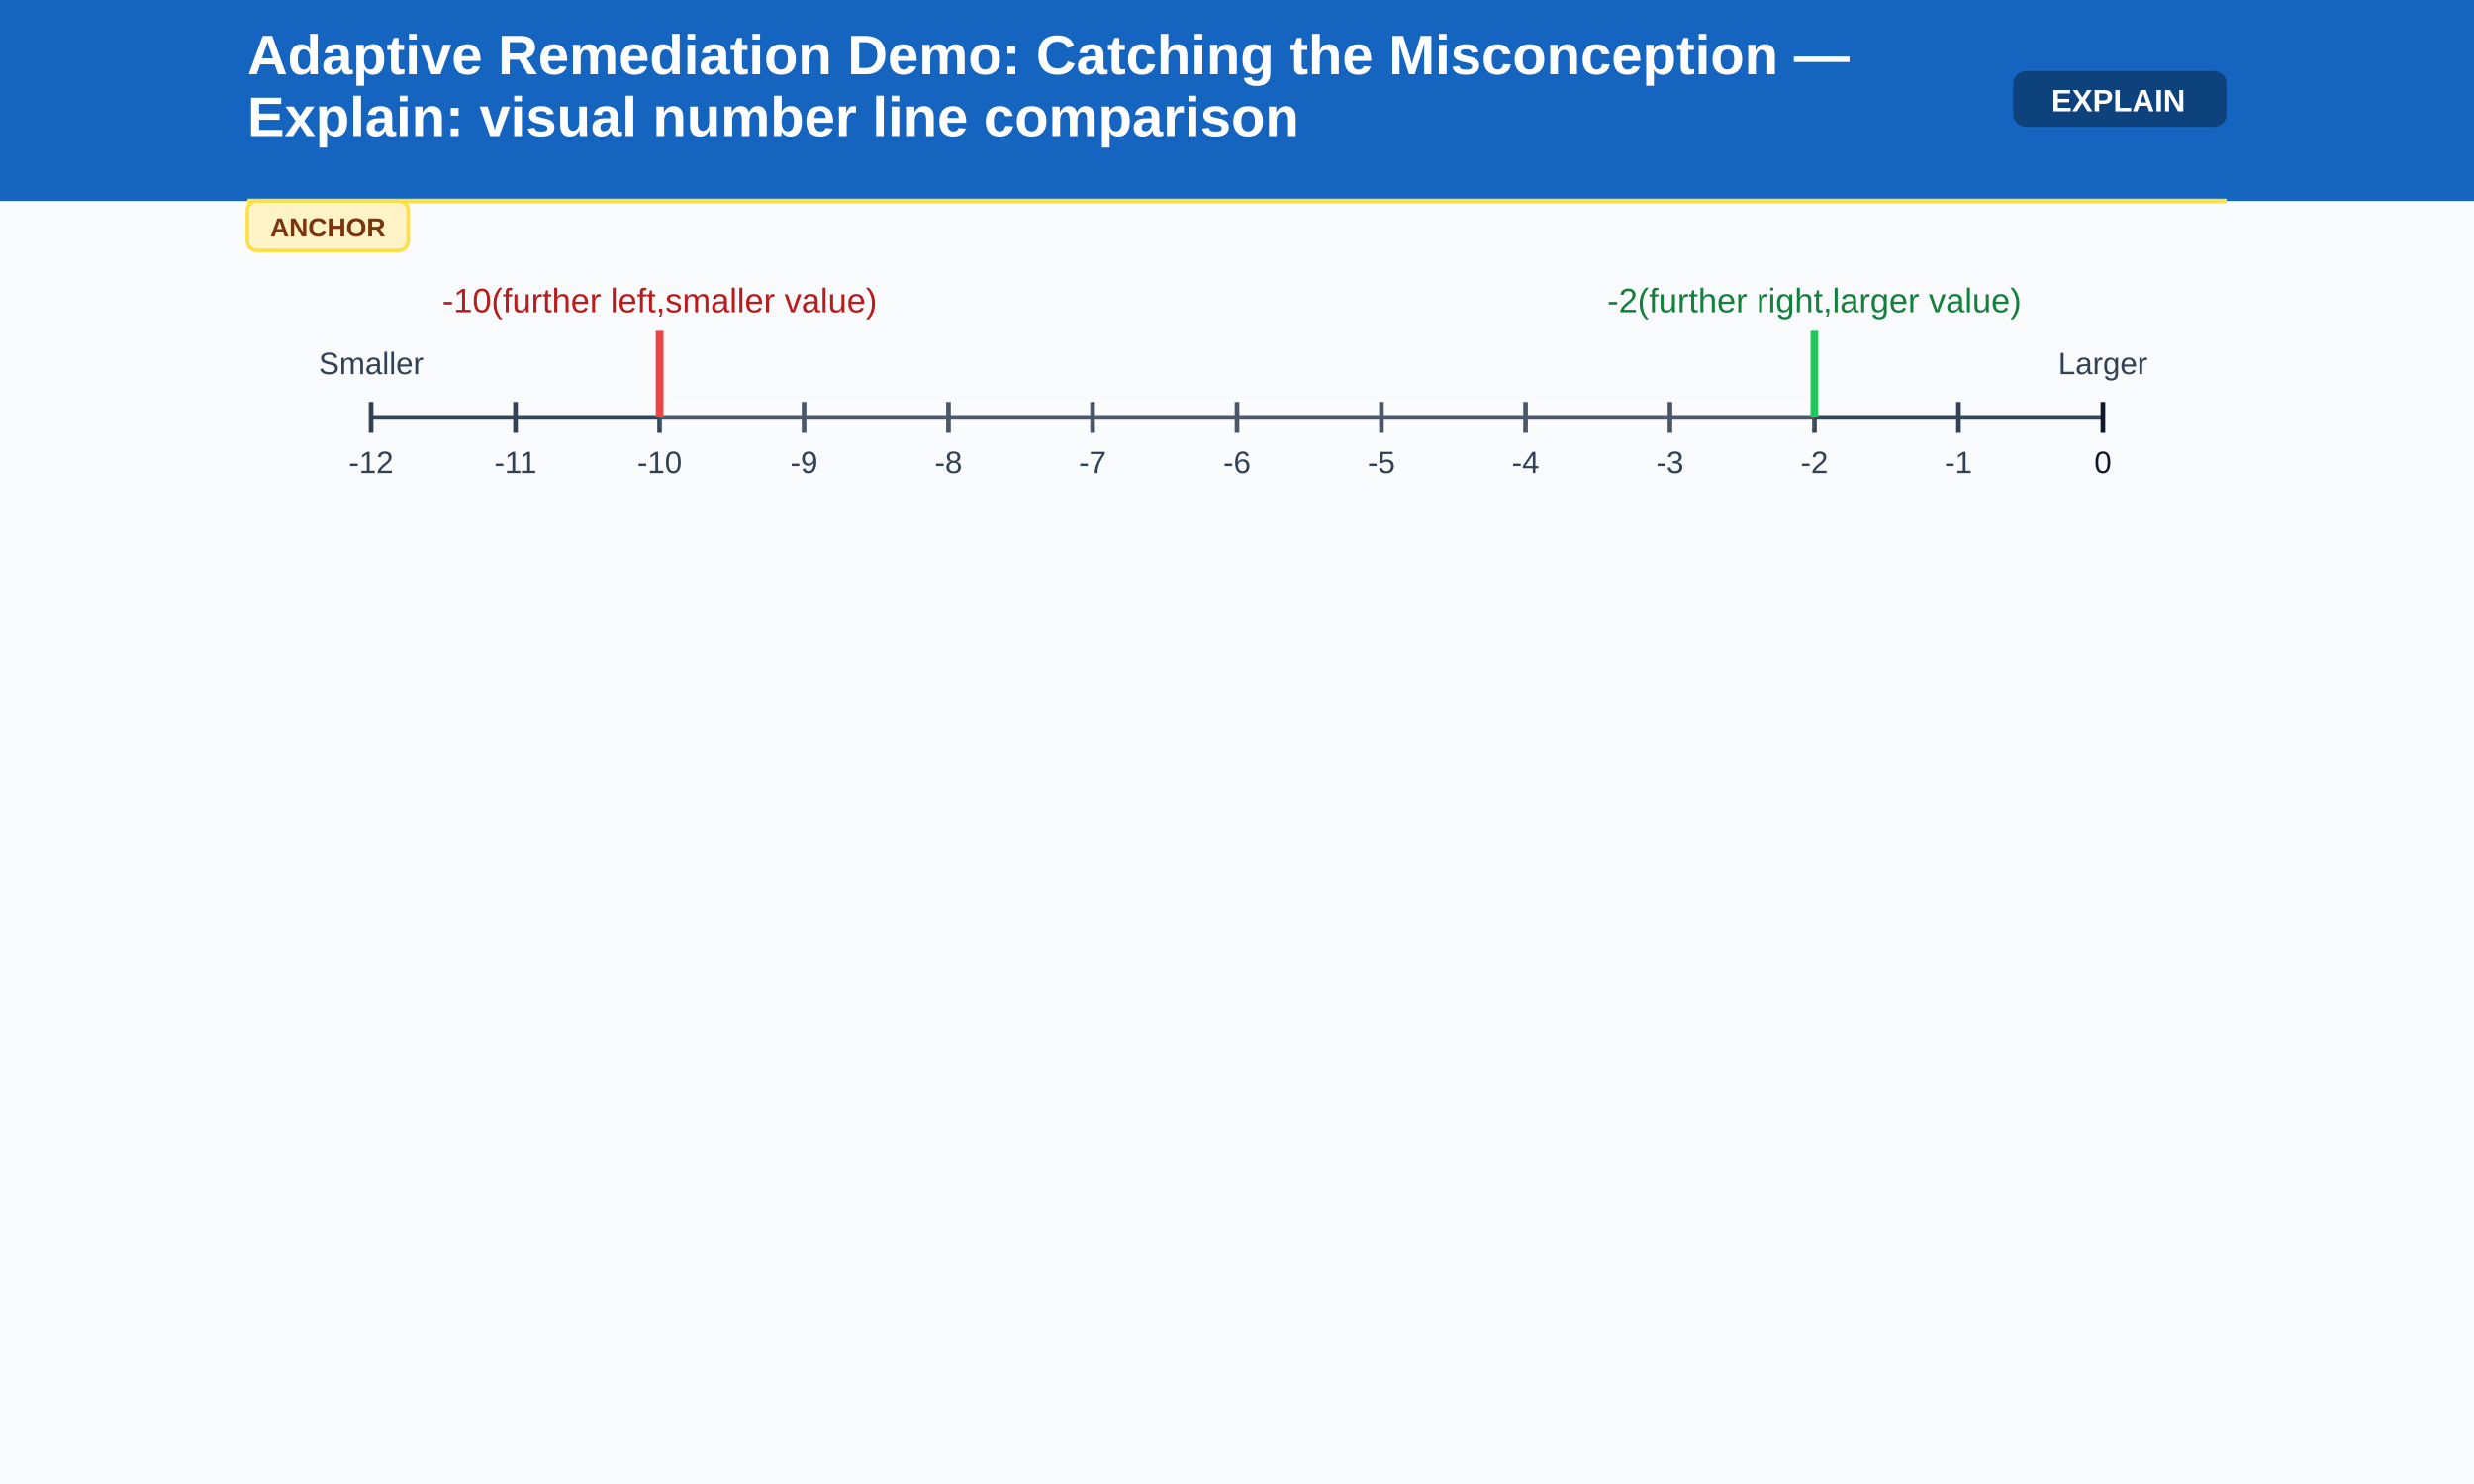
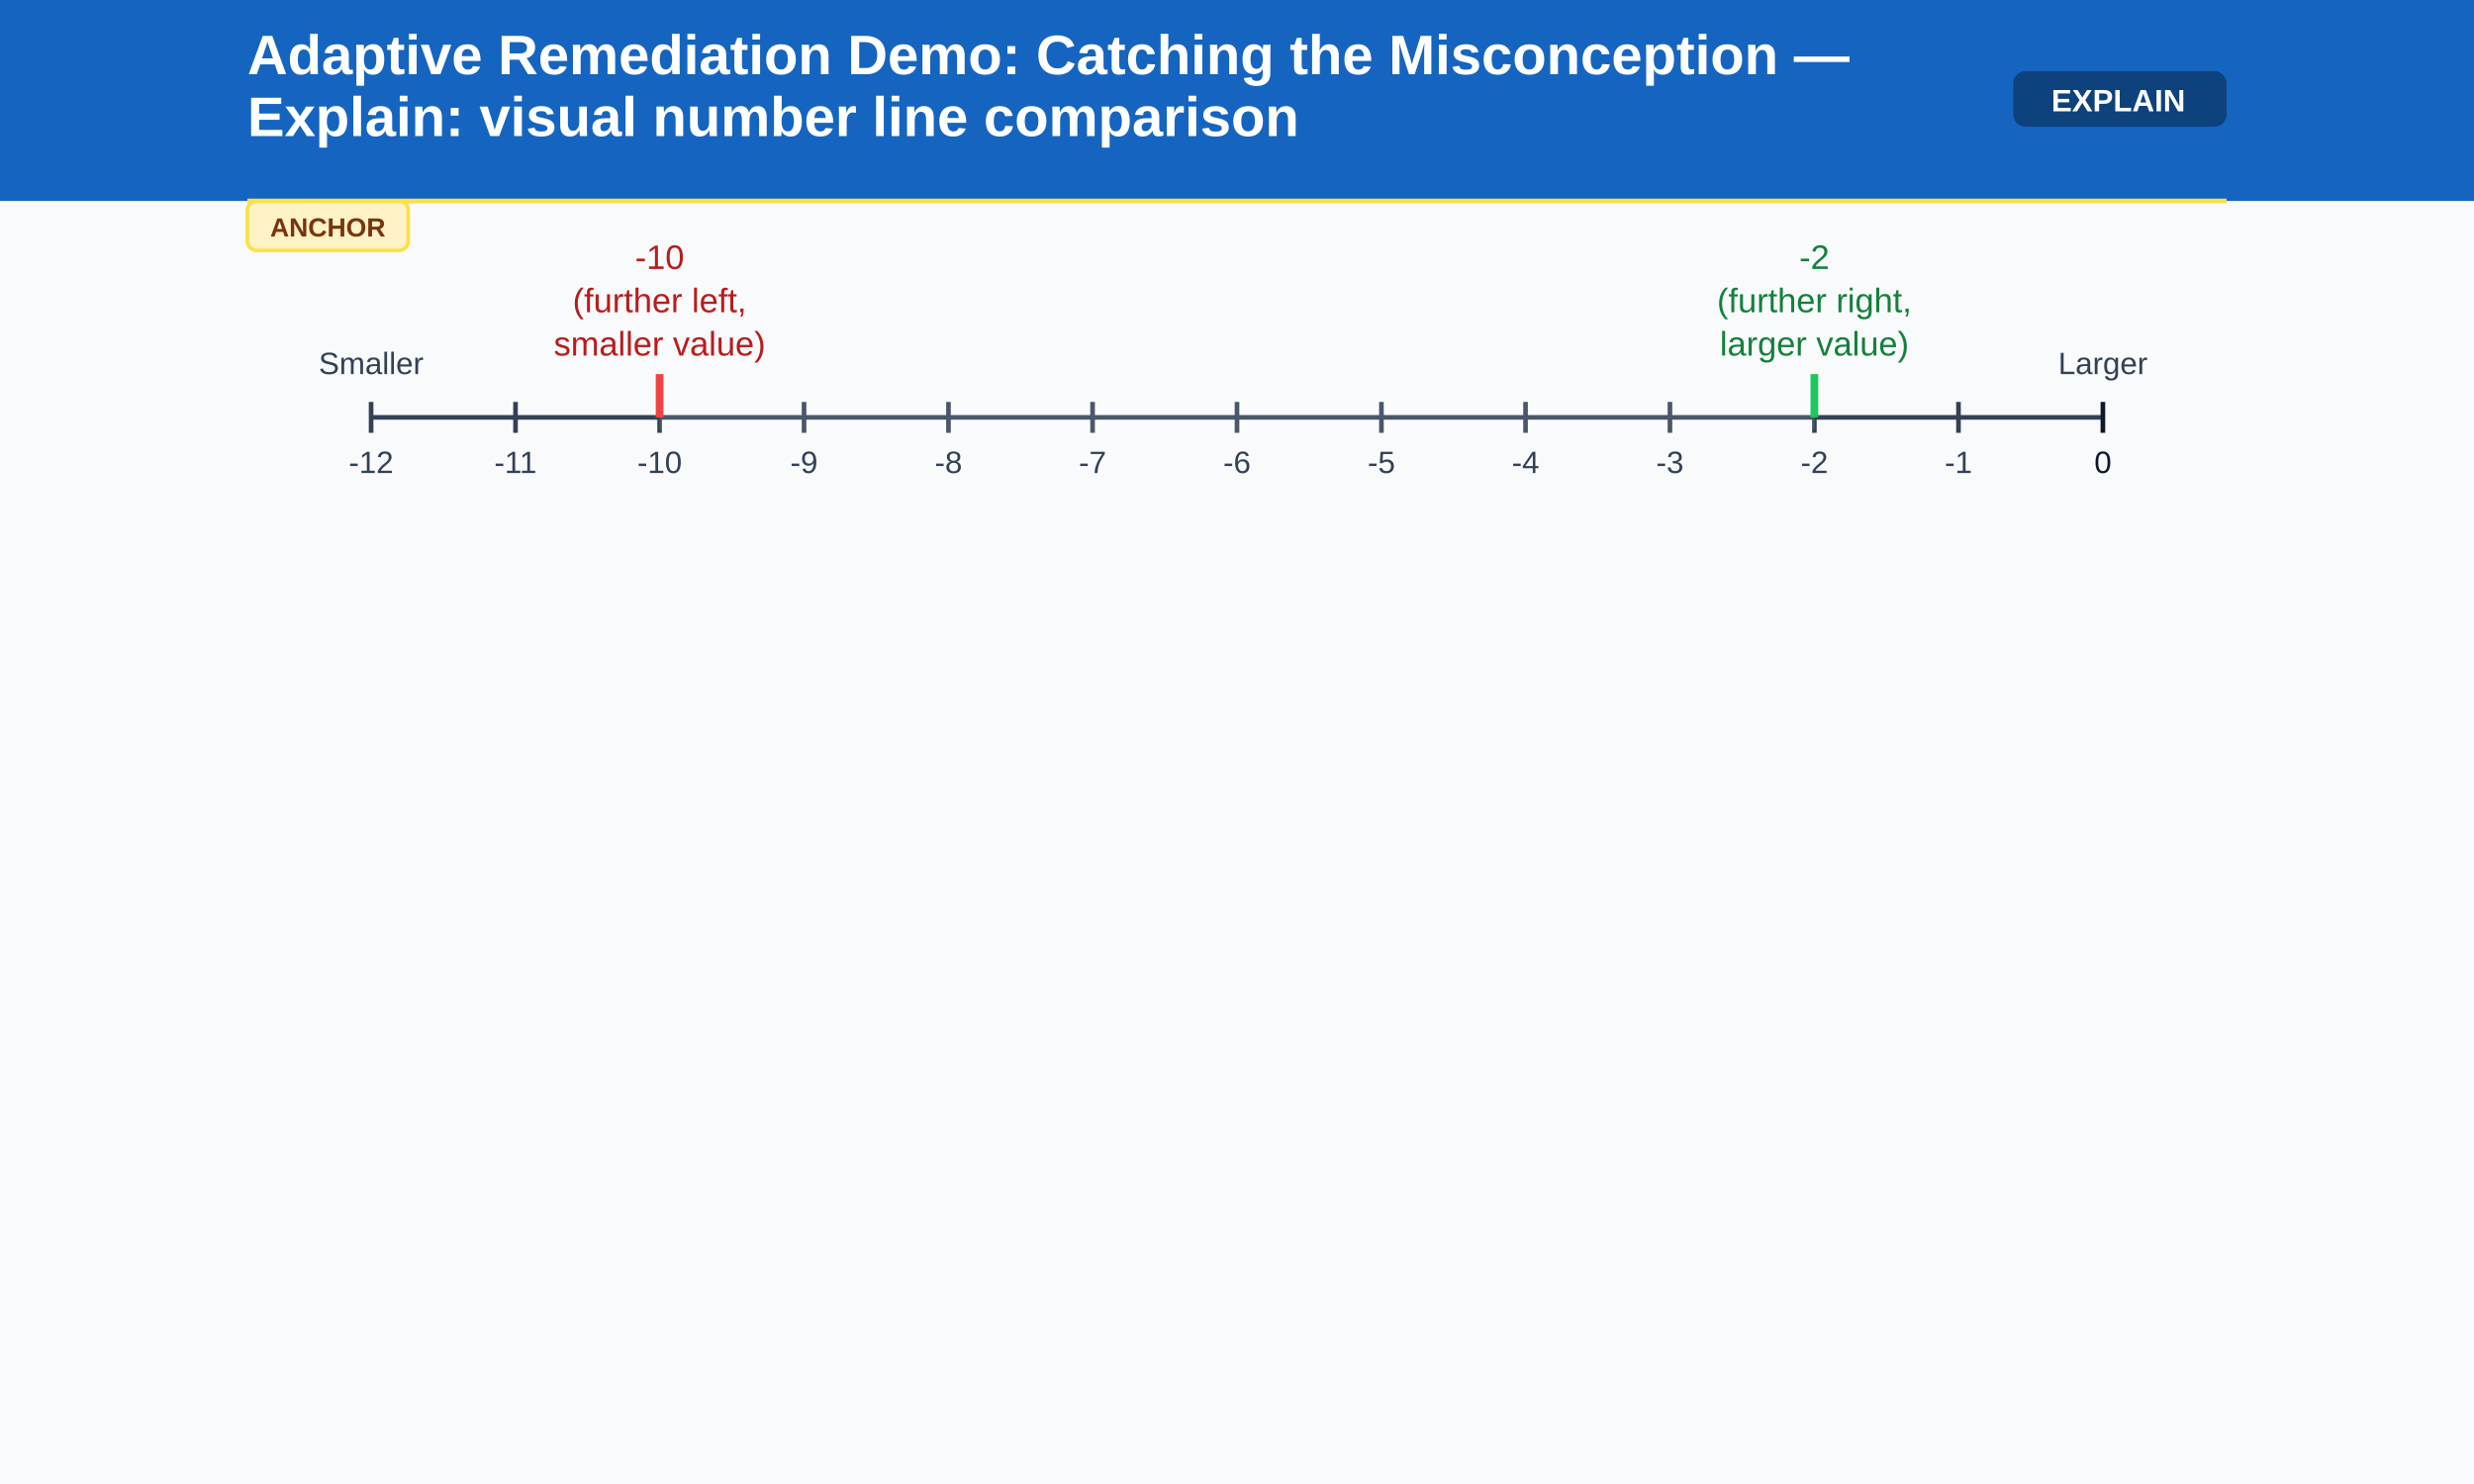
<svg xmlns="http://www.w3.org/2000/svg" width="800" height="480">
  <rect width="800" height="480" fill="#f8fafc" />
  <rect width="800" height="65" fill="#1565C0" />
  <text x="80" y="24" font-family="Arial, sans-serif" font-size="18" font-weight="bold" fill="#FFFFFF" text-anchor="start">Adaptive Remediation Demo: Catching the Misconception —</text>
  <text x="80" y="44" font-family="Arial, sans-serif" font-size="18" font-weight="bold" fill="#FFFFFF" text-anchor="start">Explain: visual number line comparison</text>
  <rect x="651" y="23" width="69" height="18" rx="4" fill="#000000" opacity="0.35" />
  <text x="685" y="36" font-family="Arial, sans-serif" font-size="10" font-weight="bold" fill="#FFFFFF" text-anchor="middle">EXPLAIN</text>
  <line x1="80" y1="65" x2="720" y2="65" stroke="#fde047" stroke-width="1.5" />
  <rect x="80" y="65" width="52" height="16" rx="3" fill="#fef3c7" stroke="#fde047" stroke-width="1.2" />
  <text x="106" y="76.5" font-family="Arial, sans-serif" font-size="8.5" font-weight="bold" fill="#78350f" text-anchor="middle">ANCHOR</text>
  <line x1="120" y1="135" x2="680" y2="135" stroke="#334155" stroke-width="1.5" />
  <line x1="120.0" y1="130" x2="120.0" y2="140" stroke="#334155" stroke-width="1.5" />
  <text x="120.0" y="153" font-family="Arial, sans-serif" font-size="10" font-weight="normal" fill="#334155" text-anchor="middle">-12</text>
  <line x1="166.7" y1="130" x2="166.7" y2="140" stroke="#334155" stroke-width="1.5" />
  <text x="166.7" y="153" font-family="Arial, sans-serif" font-size="10" font-weight="normal" fill="#334155" text-anchor="middle">-11</text>
  <line x1="213.3" y1="130" x2="213.3" y2="140" stroke="#334155" stroke-width="1.5" />
  <text x="213.3" y="153" font-family="Arial, sans-serif" font-size="10" font-weight="normal" fill="#334155" text-anchor="middle">-10</text>
  <line x1="260.0" y1="130" x2="260.0" y2="140" stroke="#334155" stroke-width="1.5" />
  <text x="260.0" y="153" font-family="Arial, sans-serif" font-size="10" font-weight="normal" fill="#334155" text-anchor="middle">-9</text>
  <line x1="306.7" y1="130" x2="306.7" y2="140" stroke="#334155" stroke-width="1.5" />
  <text x="306.7" y="153" font-family="Arial, sans-serif" font-size="10" font-weight="normal" fill="#334155" text-anchor="middle">-8</text>
  <line x1="353.3" y1="130" x2="353.3" y2="140" stroke="#334155" stroke-width="1.5" />
  <text x="353.3" y="153" font-family="Arial, sans-serif" font-size="10" font-weight="normal" fill="#334155" text-anchor="middle">-7</text>
  <line x1="400.0" y1="130" x2="400.0" y2="140" stroke="#334155" stroke-width="1.5" />
  <text x="400.0" y="153" font-family="Arial, sans-serif" font-size="10" font-weight="normal" fill="#334155" text-anchor="middle">-6</text>
  <line x1="446.7" y1="130" x2="446.7" y2="140" stroke="#334155" stroke-width="1.5" />
  <text x="446.7" y="153" font-family="Arial, sans-serif" font-size="10" font-weight="normal" fill="#334155" text-anchor="middle">-5</text>
  <line x1="493.3" y1="130" x2="493.3" y2="140" stroke="#334155" stroke-width="1.5" />
  <text x="493.3" y="153" font-family="Arial, sans-serif" font-size="10" font-weight="normal" fill="#334155" text-anchor="middle">-4</text>
  <line x1="540.0" y1="130" x2="540.0" y2="140" stroke="#334155" stroke-width="1.5" />
  <text x="540.0" y="153" font-family="Arial, sans-serif" font-size="10" font-weight="normal" fill="#334155" text-anchor="middle">-3</text>
  <line x1="586.7" y1="130" x2="586.7" y2="140" stroke="#334155" stroke-width="1.5" />
  <text x="586.7" y="153" font-family="Arial, sans-serif" font-size="10" font-weight="normal" fill="#334155" text-anchor="middle">-2</text>
  <line x1="633.3" y1="130" x2="633.3" y2="140" stroke="#334155" stroke-width="1.5" />
  <text x="633.3" y="153" font-family="Arial, sans-serif" font-size="10" font-weight="normal" fill="#334155" text-anchor="middle">-1</text>
  <line x1="680.0" y1="130" x2="680.0" y2="140" stroke="#0f172a" stroke-width="1.5" />
  <text x="680.0" y="153" font-family="Arial, sans-serif" font-size="10" font-weight="normal" fill="#0f172a" text-anchor="middle">0</text>
  <text x="120" y="121" font-family="Arial, sans-serif" font-size="10" font-weight="normal" fill="#334155" text-anchor="middle">Smaller</text>
  <text x="680" y="121" font-family="Arial, sans-serif" font-size="10" font-weight="normal" fill="#334155" text-anchor="middle">Larger</text>
  <rect x="213.3" y="129" width="373.4" height="12" rx="3" fill="#FFFFFF" opacity="0.12" />
-   <line x1="213.3" y1="107" x2="213.3" y2="135" stroke="#ef4444" stroke-width="2.5" />
-   <text x="213.3" y="101" font-family="Arial, sans-serif" font-size="11" font-weight="normal" fill="#b91c1c" text-anchor="middle">-10
- (further left,
- smaller value)</text>
-   <line x1="586.7" y1="107" x2="586.7" y2="135" stroke="#22c55e" stroke-width="2.5" />
-   <text x="586.7" y="101" font-family="Arial, sans-serif" font-size="11" font-weight="normal" fill="#15803d" text-anchor="middle">-2
- (further right,
- larger value)</text>
+   <line x1="213.3" y1="121" x2="213.3" y2="135" stroke="#ef4444" stroke-width="2.5" />
+   <text x="213.3" y="87" font-family="Arial, sans-serif" font-size="11" font-weight="normal" fill="#b91c1c" text-anchor="middle">-10</text>
+   <text x="213.3" y="101" font-family="Arial, sans-serif" font-size="11" font-weight="normal" fill="#b91c1c" text-anchor="middle">(further left,</text>
+   <text x="213.3" y="115" font-family="Arial, sans-serif" font-size="11" font-weight="normal" fill="#b91c1c" text-anchor="middle">smaller value)</text>
+   <line x1="586.7" y1="121" x2="586.7" y2="135" stroke="#22c55e" stroke-width="2.5" />
+   <text x="586.7" y="87" font-family="Arial, sans-serif" font-size="11" font-weight="normal" fill="#15803d" text-anchor="middle">-2</text>
+   <text x="586.7" y="101" font-family="Arial, sans-serif" font-size="11" font-weight="normal" fill="#15803d" text-anchor="middle">(further right,</text>
+   <text x="586.7" y="115" font-family="Arial, sans-serif" font-size="11" font-weight="normal" fill="#15803d" text-anchor="middle">larger value)</text>
</svg>
